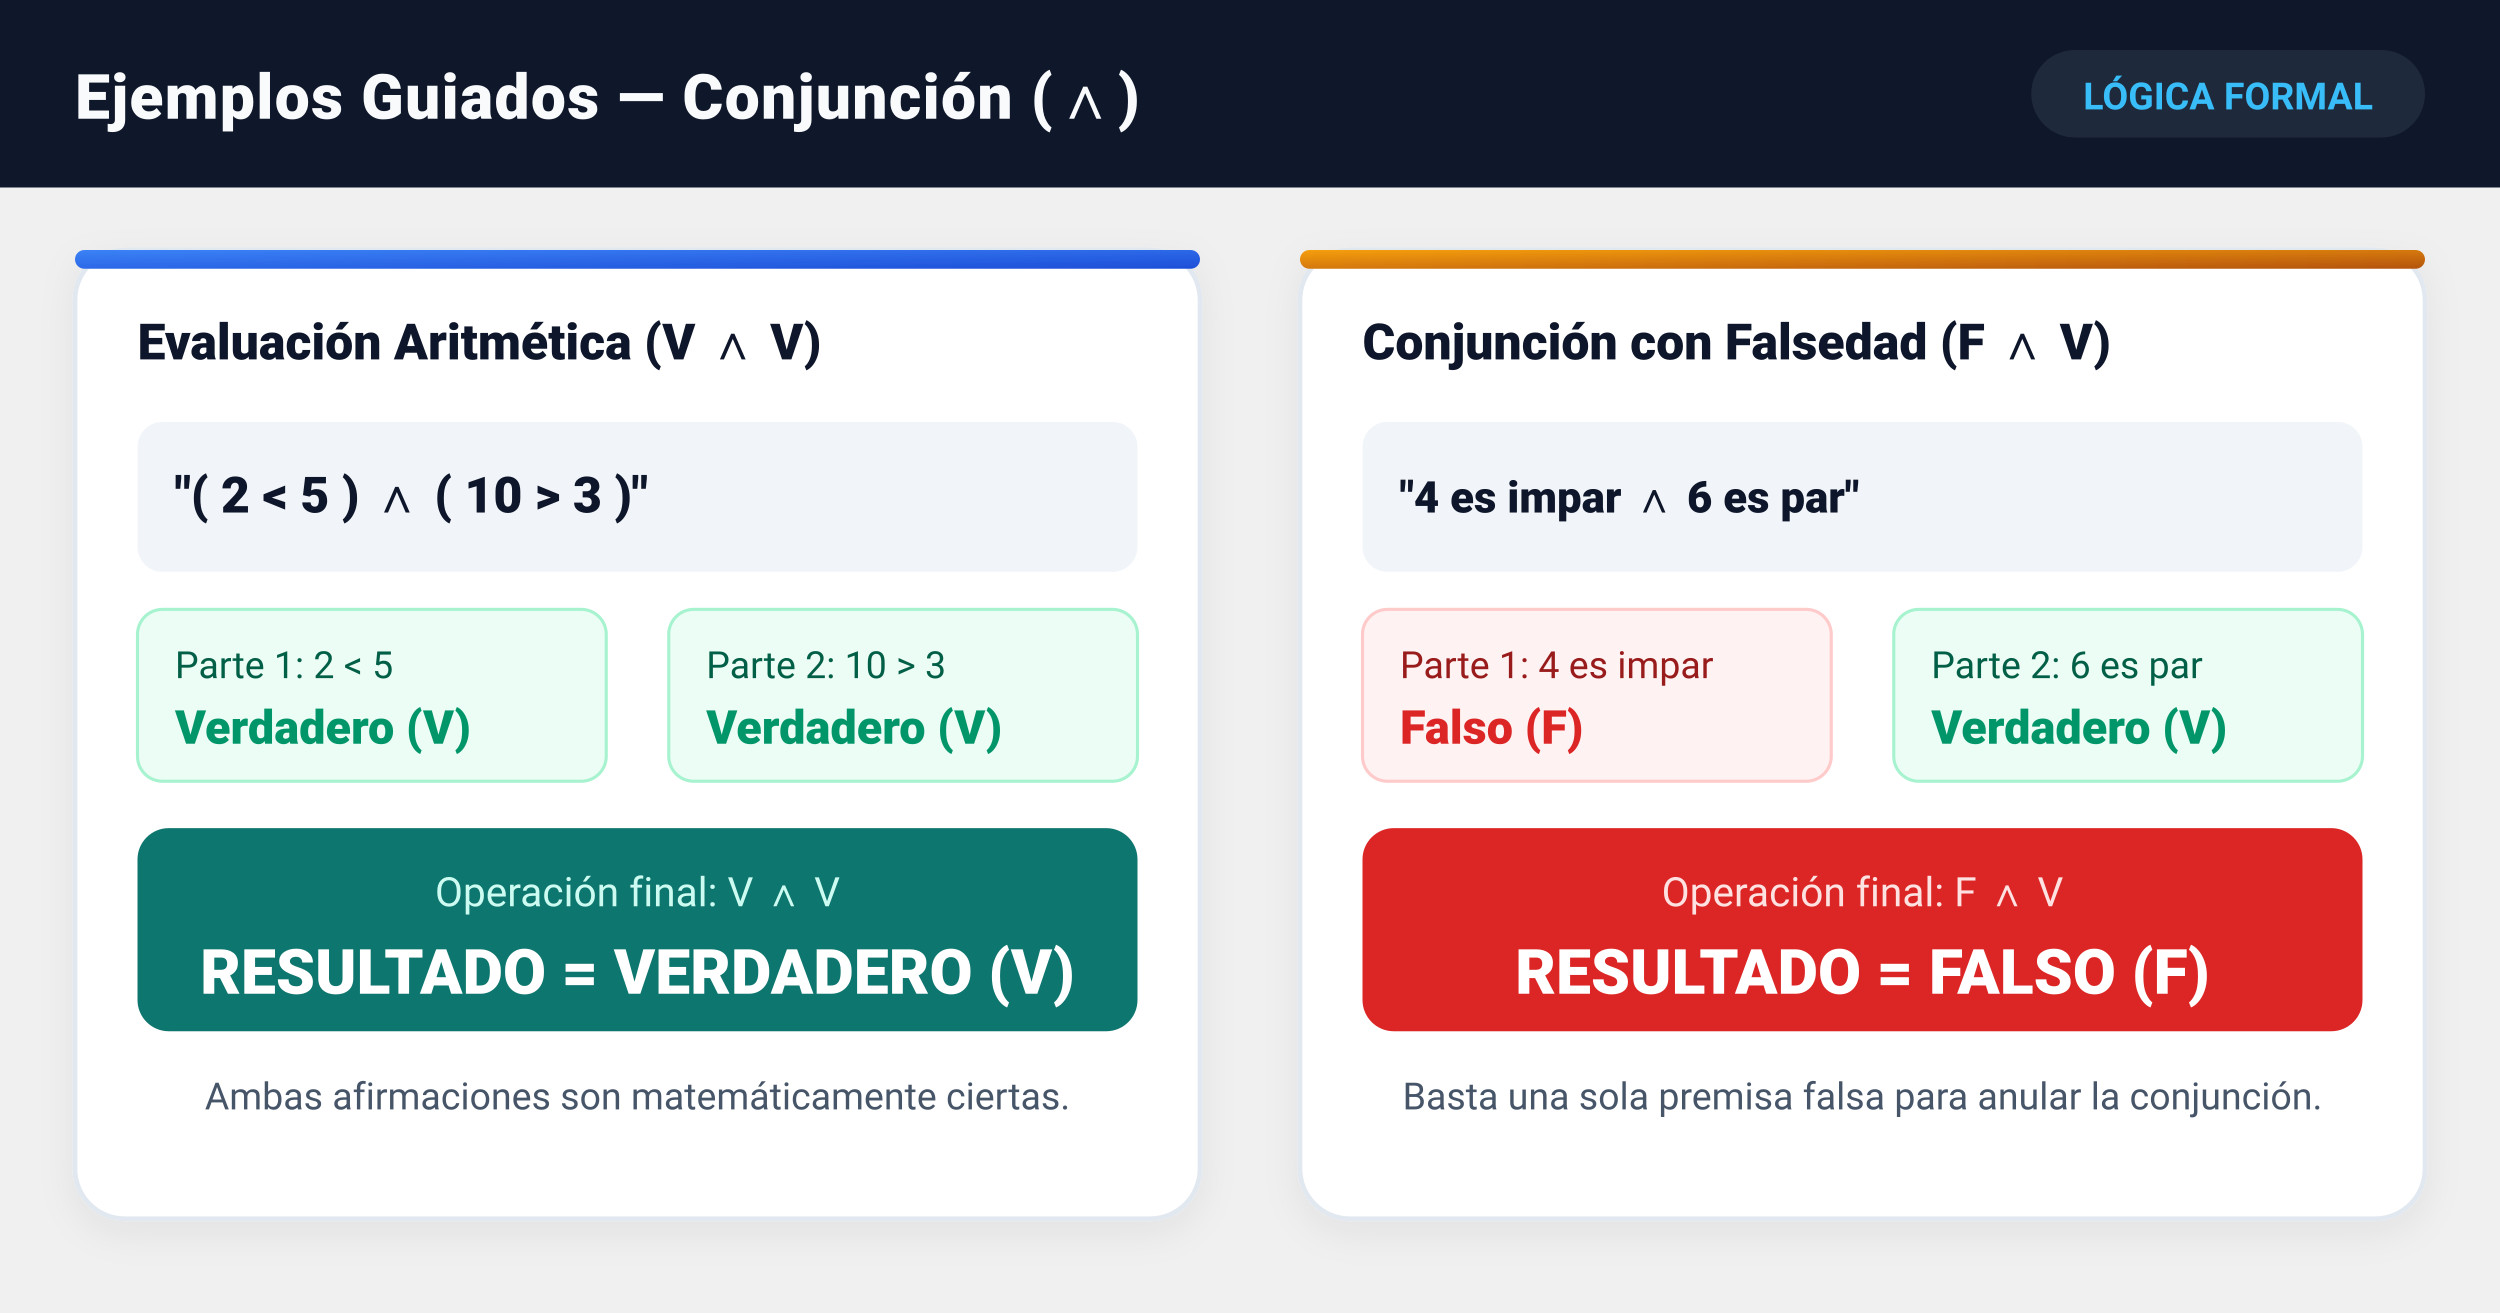
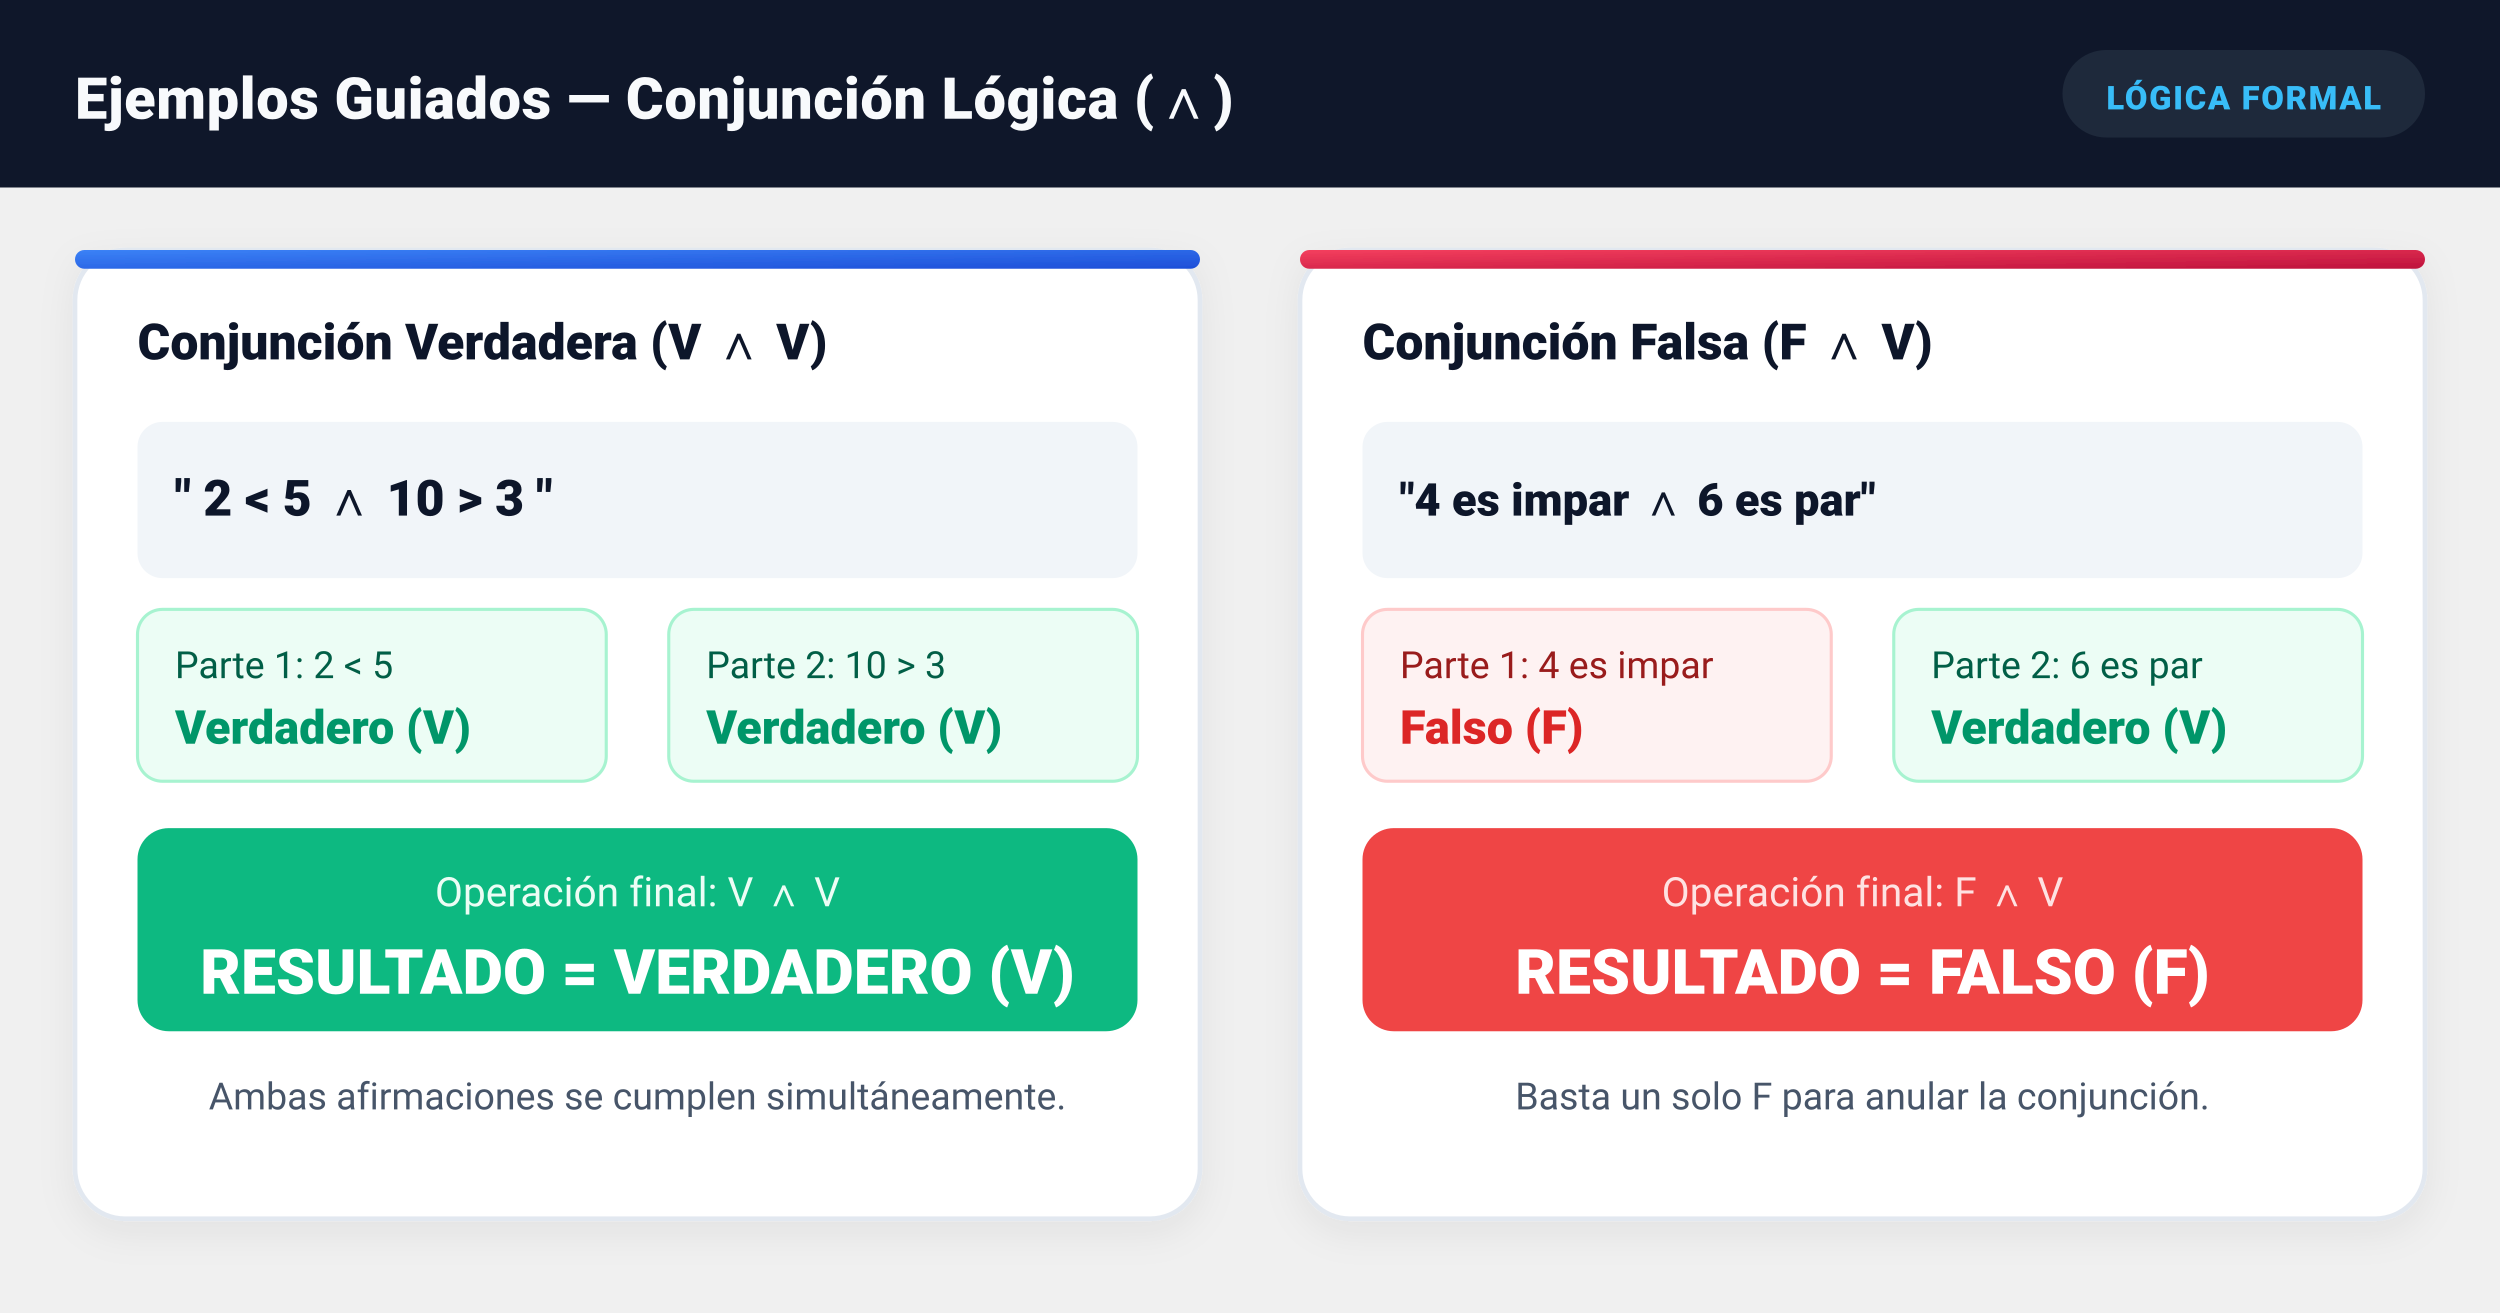
<svg xmlns="http://www.w3.org/2000/svg" viewBox="0 0 800 420" width="100%" height="100%" style="background:#f8fafc; font-family:system-ui,-apple-system,'Segoe UI',Roboto,Helvetica,Arial,sans-serif;">
  <defs>
    <filter id="shadow" x="-5%" y="-5%" width="110%" height="115%" filterUnits="userSpaceOnUse">
      <feDropShadow dx="0" dy="4" stdDeviation="6" flood-color="#0f172a" flood-opacity="0.06" />
    </filter>
    <linearGradient id="grad-teal" x1="0%" y1="0%" x2="100%" y2="100%">
      <stop offset="0%" stop-color="#0d9488" />
      <stop offset="100%" stop-color="#0f766e" />
    </linearGradient>
    <linearGradient id="grad-blue" x1="0%" y1="0%" x2="100%" y2="100%">
      <stop offset="0%" stop-color="#3b82f6" />
      <stop offset="100%" stop-color="#1d4ed8" />
    </linearGradient>
    <linearGradient id="grad-indigo" x1="0%" y1="0%" x2="100%" y2="100%">
      <stop offset="0%" stop-color="#6366f1" />
      <stop offset="100%" stop-color="#4338ca" />
    </linearGradient>
    <linearGradient id="grad-purple" x1="0%" y1="0%" x2="100%" y2="100%">
      <stop offset="0%" stop-color="#a855f7" />
      <stop offset="100%" stop-color="#7e22ce" />
    </linearGradient>
    <linearGradient id="grad-amber" x1="0%" y1="0%" x2="100%" y2="100%">
      <stop offset="0%" stop-color="#f59e0b" />
      <stop offset="100%" stop-color="#b45309" />
    </linearGradient>
    <linearGradient id="grad-rose" x1="0%" y1="0%" x2="100%" y2="100%">
      <stop offset="0%" stop-color="#f43f5e" />
      <stop offset="100%" stop-color="#be123c" />
    </linearGradient>
  </defs>
  <rect x="0" y="0" width="800" height="60" fill="#0f172a" />
-   <text x="24" y="38" fill="#f8fafc" font-size="20" font-weight="800" letter-spacing="0.02em">Ejemplos Guiados — Conjunción (∧)</text>
-   <rect x="650" y="16" width="126" height="28" rx="14" fill="#1e293b" />
-   <text x="713" y="35" fill="#38bdf8" font-size="12" font-weight="700" text-anchor="middle">LÓGICA FORMAL</text>
+   <text x="24" y="38" fill="#f8fafc" font-size="18.5" font-weight="800" letter-spacing="0.01em">Ejemplos Guiados — Conjunción Lógica (∧)</text>
+   <rect x="660" y="16" width="116" height="28" rx="14" fill="#1e293b" />
+   <text x="718" y="35" fill="#38bdf8" font-size="10.5" font-weight="800" text-anchor="middle" letter-spacing="0.05em">LÓGICA FORMAL</text>
  <g filter="url(#shadow)">
    <rect x="24" y="80" width="360" height="310" rx="16" fill="#ffffff" stroke="#e2e8f0" stroke-width="1.5" />
    <rect x="24" y="80" width="360" height="6" fill="url(#grad-blue)" rx="3" />
-     <text x="44" y="115" fill="#0f172a" font-size="16" font-weight="800">Evaluación Aritmética (V ∧ V)</text>
-     <rect x="44" y="135" width="320" height="48" rx="8" fill="#f1f5f9" />
-     <text x="56" y="164" fill="#0f172a" font-size="16" font-weight="800">"( 2 &lt; 5 )  ∧  ( 10 &gt; 3 )"</text>
+     <text x="44" y="115" fill="#0f172a" font-size="16" font-weight="800">Conjunción Verdadera (V ∧ V)</text>
+     <rect x="44" y="135" width="320" height="50" rx="8" fill="#f1f5f9" />
+     <text x="56" y="165" fill="#0f172a" font-size="16" font-weight="800">" 2 &lt; 5  ∧  10 &gt; 3 "</text>
    <rect x="44" y="195" width="150" height="55" rx="8" fill="#ecfdf5" stroke="#a7f3d0" />
    <text x="56" y="217" fill="#065f46" font-size="12">Parte 1: 2 &lt; 5</text>
    <text x="56" y="238" fill="#059669" font-size="15" font-weight="800">Verdadero (V)</text>
    <rect x="214" y="195" width="150" height="55" rx="8" fill="#ecfdf5" stroke="#a7f3d0" />
    <text x="226" y="217" fill="#065f46" font-size="12">Parte 2: 10 &gt; 3</text>
    <text x="226" y="238" fill="#059669" font-size="15" font-weight="800">Verdadero (V)</text>
-     <rect x="44" y="265" width="320" height="65" rx="10" fill="#0f766e" />
-     <text x="204" y="290" fill="#ccfbf1" font-size="13" text-anchor="middle">Operación final: V ∧ V</text>
+     <rect x="44" y="265" width="320" height="65" rx="10" fill="#10b981" />
+     <text x="204" y="290" fill="#ecfdf5" font-size="13" text-anchor="middle">Operación final: V ∧ V</text>
    <text x="204" y="318" fill="#ffffff" font-size="20" font-weight="900" text-anchor="middle">RESULTADO = VERDADERO (V)</text>
-     <text x="204" y="355" fill="#475569" font-size="12" text-anchor="middle">Ambas afirmaciones son matemáticamente ciertas.</text>
+     <text x="204" y="355" fill="#475569" font-size="12" text-anchor="middle">Ambas afirmaciones se cumplen simultáneamente.</text>
  </g>
  <g filter="url(#shadow)">
    <rect x="416" y="80" width="360" height="310" rx="16" fill="#ffffff" stroke="#e2e8f0" stroke-width="1.5" />
-     <rect x="416" y="80" width="360" height="6" fill="url(#grad-amber)" rx="3" />
-     <text x="436" y="115" fill="#0f172a" font-size="16" font-weight="800">Conjunción con Falsedad (F ∧ V)</text>
-     <rect x="436" y="135" width="320" height="48" rx="8" fill="#f1f5f9" />
-     <text x="448" y="164" fill="#0f172a" font-size="14" font-weight="800">"4 es impar  ∧  6 es par"</text>
+     <rect x="416" y="80" width="360" height="6" fill="url(#grad-rose)" rx="3" />
+     <text x="436" y="115" fill="#0f172a" font-size="16" font-weight="800">Conjunción Falsa (F ∧ V)</text>
+     <rect x="436" y="135" width="320" height="50" rx="8" fill="#f1f5f9" />
+     <text x="448" y="165" fill="#0f172a" font-size="14.5" font-weight="800">"4 es impar  ∧  6 es par"</text>
    <rect x="436" y="195" width="150" height="55" rx="8" fill="#fef2f2" stroke="#fecaca" />
    <text x="448" y="217" fill="#991b1b" font-size="12">Parte 1: 4 es impar</text>
    <text x="448" y="238" fill="#dc2626" font-size="15" font-weight="800">Falso (F)</text>
    <rect x="606" y="195" width="150" height="55" rx="8" fill="#ecfdf5" stroke="#a7f3d0" />
    <text x="618" y="217" fill="#065f46" font-size="12">Parte 2: 6 es par</text>
    <text x="618" y="238" fill="#059669" font-size="15" font-weight="800">Verdadero (V)</text>
-     <rect x="436" y="265" width="320" height="65" rx="10" fill="#dc2626" />
+     <rect x="436" y="265" width="320" height="65" rx="10" fill="#ef4444" />
    <text x="596" y="290" fill="#fee2e2" font-size="13" text-anchor="middle">Operación final: F ∧ V</text>
    <text x="596" y="318" fill="#ffffff" font-size="20" font-weight="900" text-anchor="middle">RESULTADO = FALSO (F)</text>
-     <text x="596" y="355" fill="#475569" font-size="12" text-anchor="middle">Basta una sola premisa falsa para anular la conjunción.</text>
+     <text x="596" y="355" fill="#475569" font-size="12" text-anchor="middle">Basta un solo F para anular la conjunción.</text>
  </g>
</svg>
